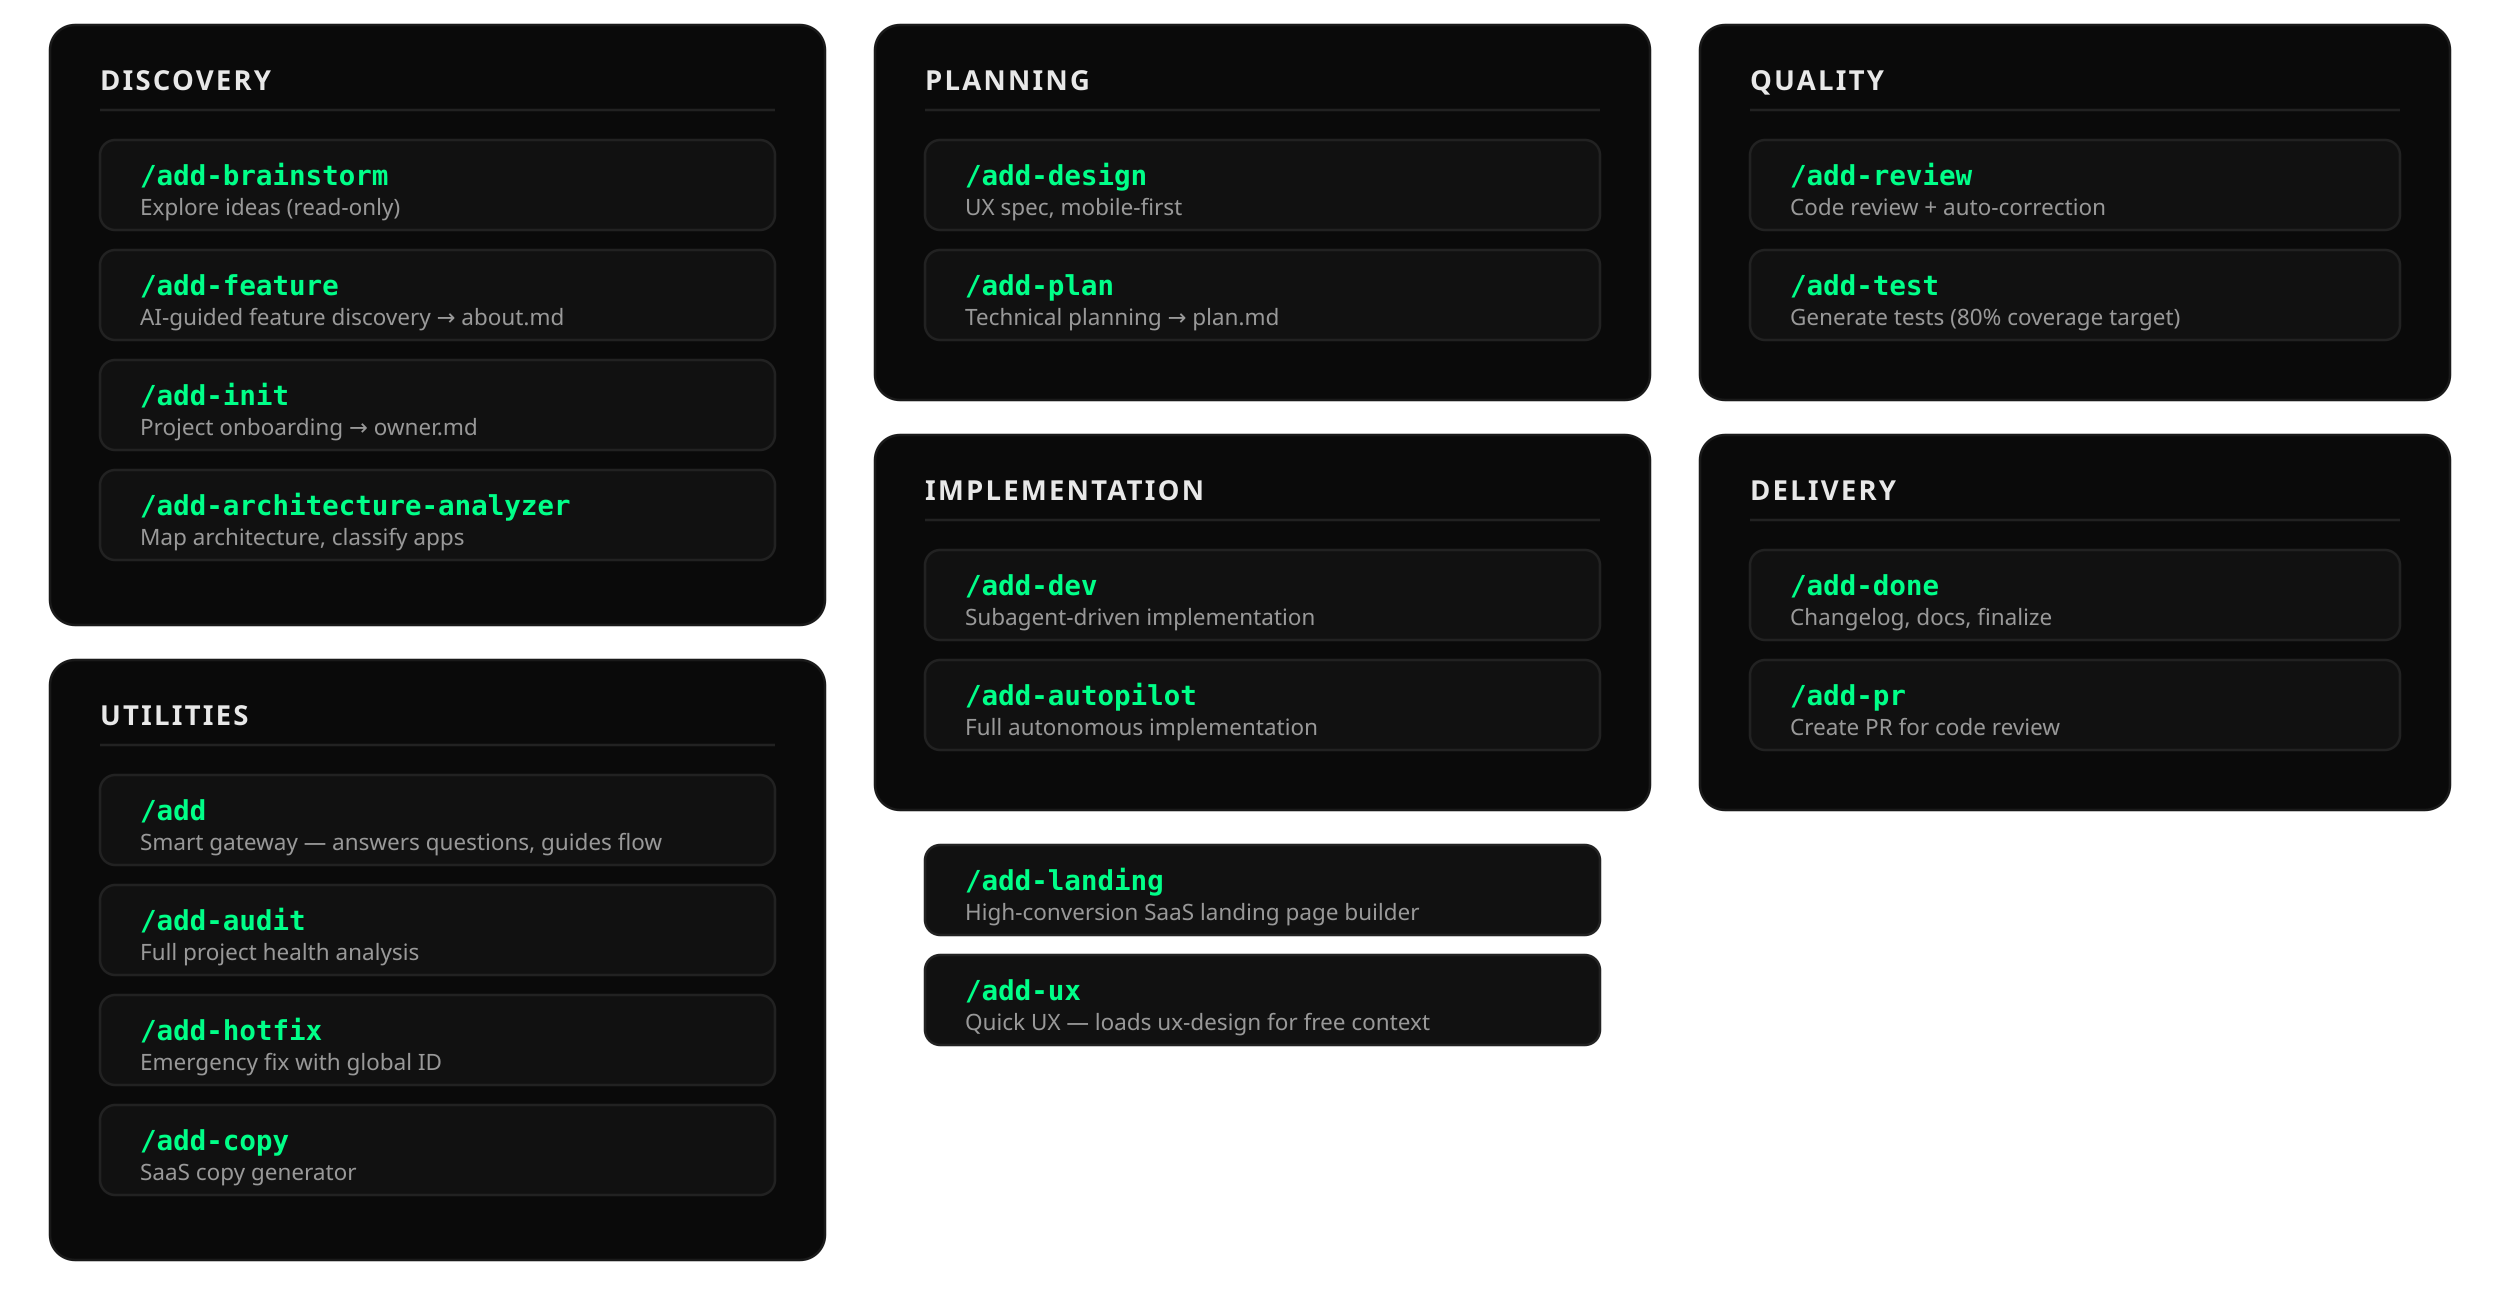
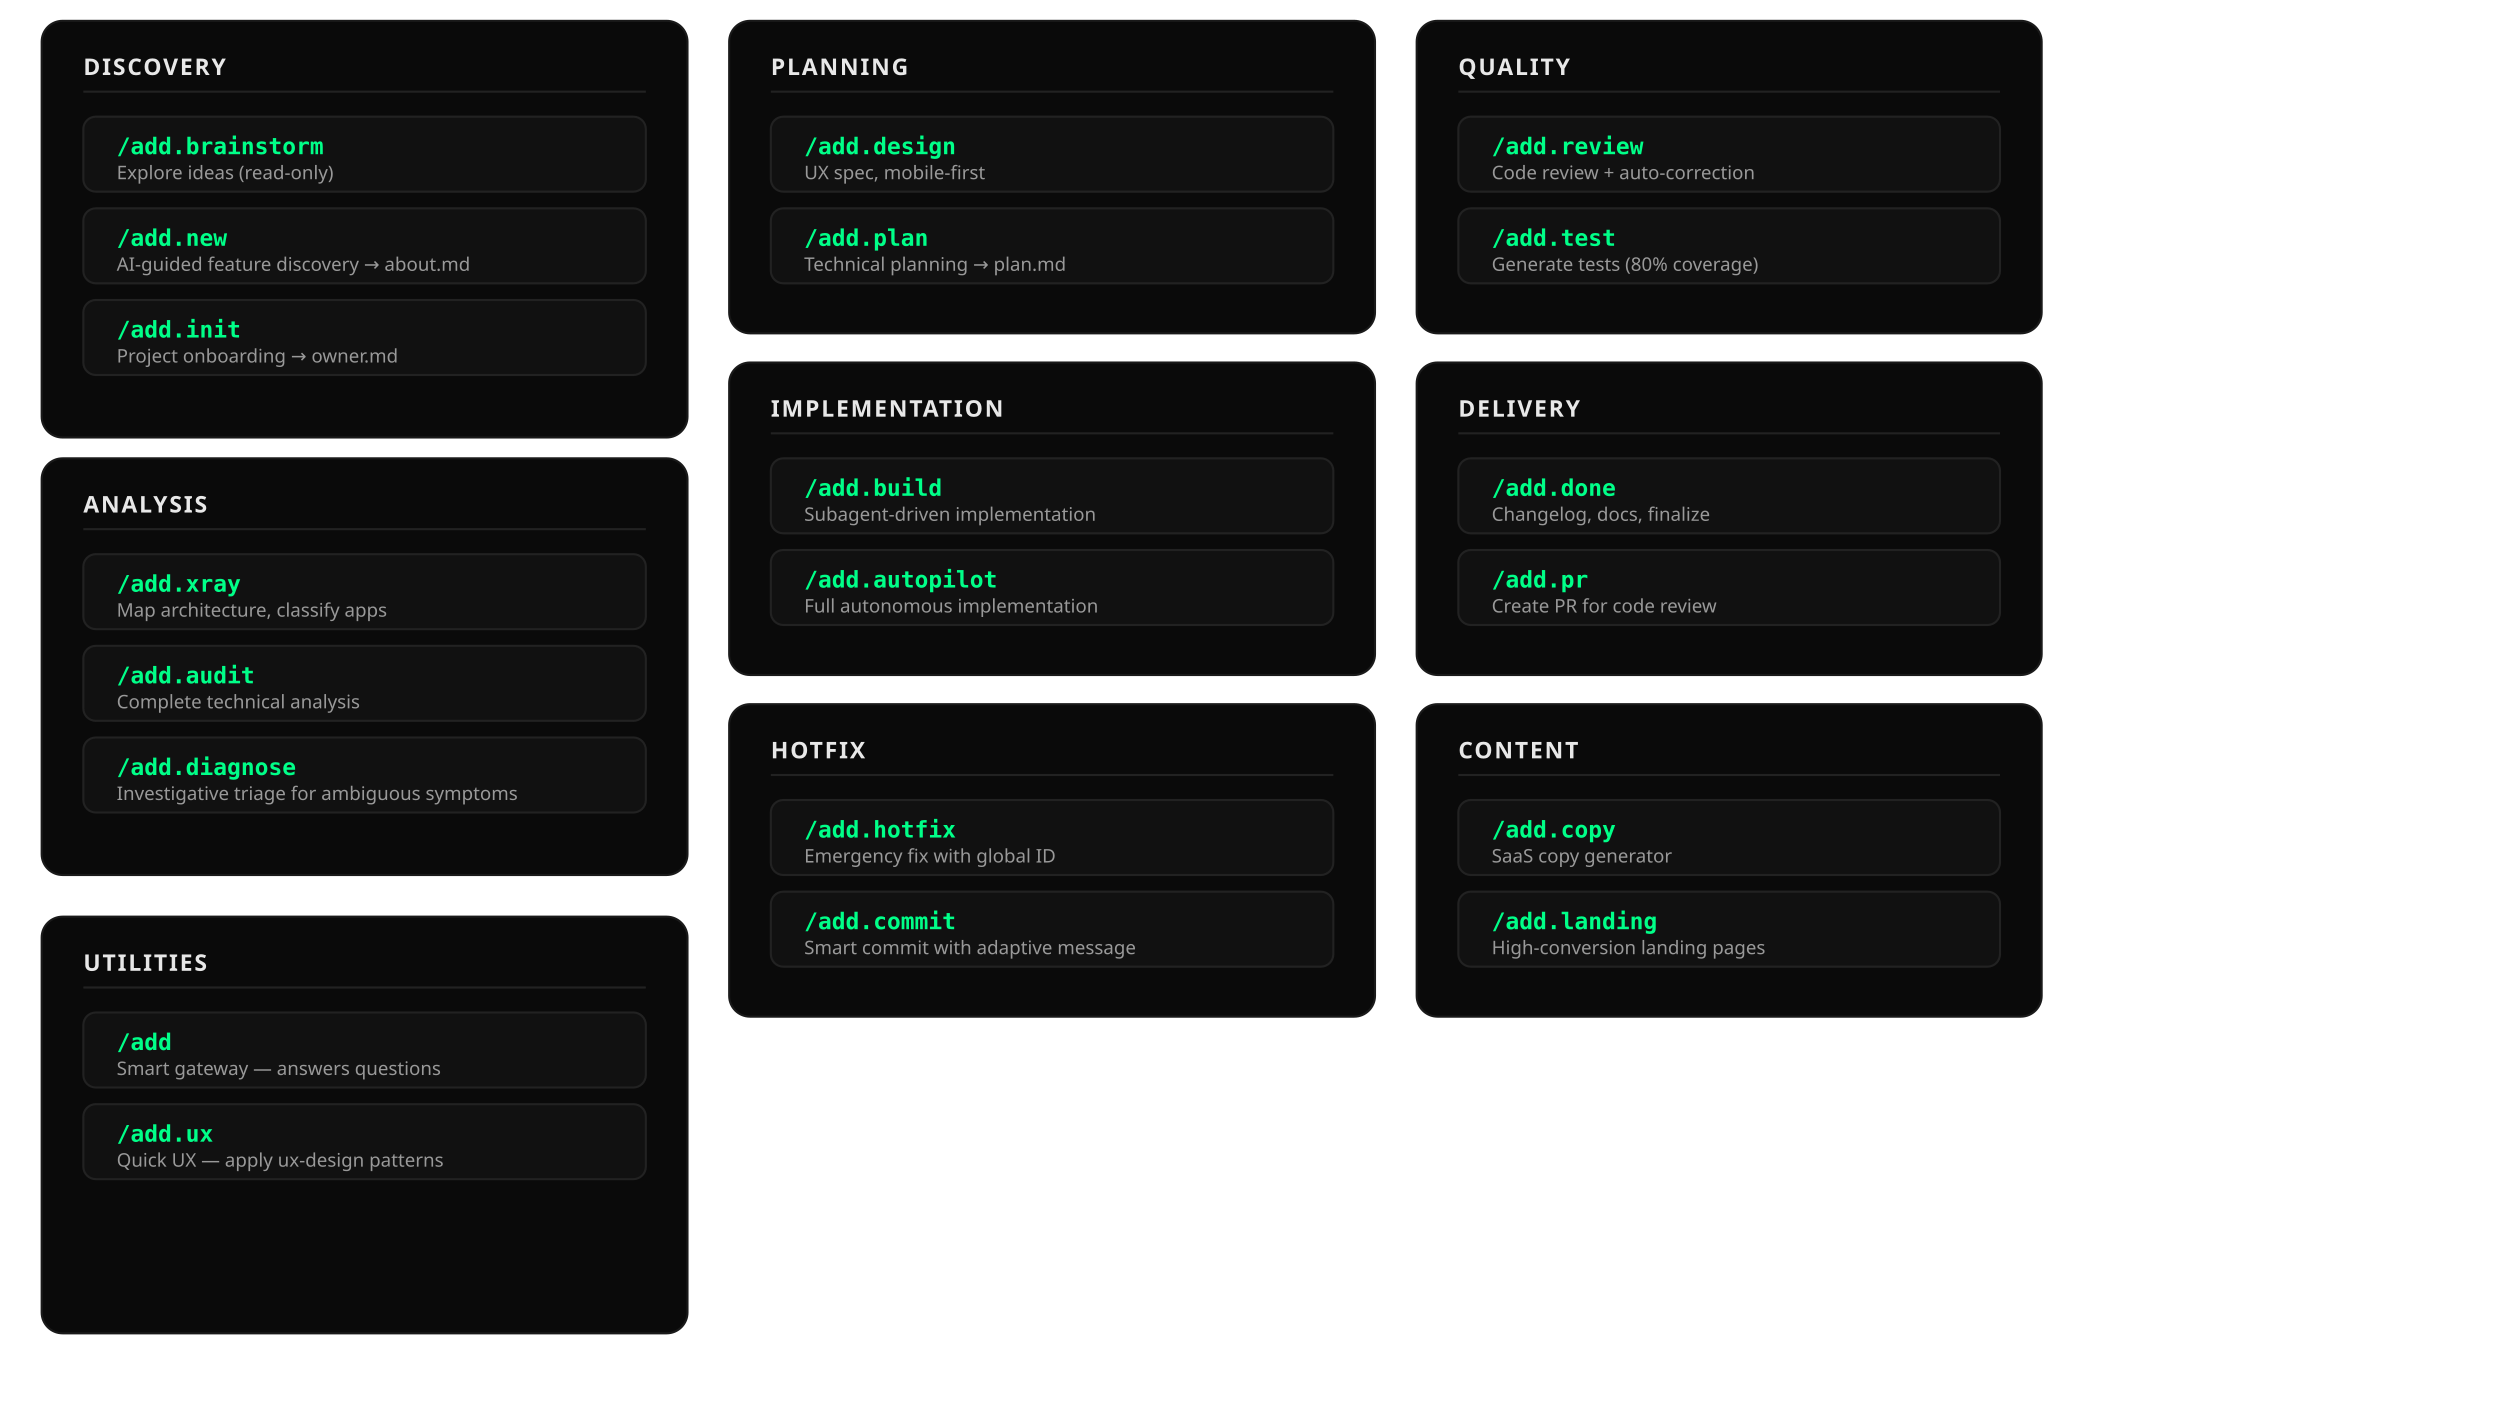
- <svg xmlns="http://www.w3.org/2000/svg" viewBox="0 0 1000 520" fill="none">
+ <svg xmlns="http://www.w3.org/2000/svg" viewBox="0 0 1200 680" fill="none">
  <style>
    .cat-label { fill: #e8e8e8; font-family: 'Syne', sans-serif; font-size: 13px; font-weight: 700; }
    .cat-line { stroke: #222; stroke-width: 1; }
    .cmd-box { fill: #111; stroke: #222; stroke-width: 1; rx: 6; }
    .cmd-name { fill: #00ff88; font-family: 'JetBrains Mono', monospace; font-size: 11px; font-weight: 600; }
    .cmd-desc { fill: #999; font-family: 'Outfit', sans-serif; font-size: 9px; }
    .group-bg { fill: #0a0a0a; stroke: #1a1a1a; stroke-width: 1; rx: 10; }
    .group-title { fill: #e8e8e8; font-family: 'Syne', sans-serif; font-size: 11px; font-weight: 800; letter-spacing: 0.08em; }
  </style>
-   <rect x="20" y="10" width="310" height="240" class="group-bg" />
+   <rect x="20" y="10" width="310" height="200" class="group-bg" />
  <text x="40" y="36" class="group-title">DISCOVERY</text>
  <line x1="40" y1="44" x2="310" y2="44" class="cat-line" />
  <rect x="40" y="56" width="270" height="36" class="cmd-box" />
-   <text x="56" y="74" class="cmd-name">/add-brainstorm</text>
+   <text x="56" y="74" class="cmd-name">/add.brainstorm</text>
  <text x="56" y="86" class="cmd-desc">Explore ideas (read-only)</text>
  <rect x="40" y="100" width="270" height="36" class="cmd-box" />
-   <text x="56" y="118" class="cmd-name">/add-feature</text>
+   <text x="56" y="118" class="cmd-name">/add.new</text>
  <text x="56" y="130" class="cmd-desc">AI-guided feature discovery → about.md</text>
  <rect x="40" y="144" width="270" height="36" class="cmd-box" />
-   <text x="56" y="162" class="cmd-name">/add-init</text>
+   <text x="56" y="162" class="cmd-name">/add.init</text>
  <text x="56" y="174" class="cmd-desc">Project onboarding → owner.md</text>
-   <rect x="40" y="188" width="270" height="36" class="cmd-box" />
-   <text x="56" y="206" class="cmd-name">/add-architecture-analyzer</text>
-   <text x="56" y="218" class="cmd-desc">Map architecture, classify apps</text>
+   <rect x="20" y="220" width="310" height="200" class="group-bg" />
+   <text x="40" y="246" class="group-title">ANALYSIS</text>
+   <line x1="40" y1="254" x2="310" y2="254" class="cat-line" />
+   <rect x="40" y="266" width="270" height="36" class="cmd-box" />
+   <text x="56" y="284" class="cmd-name">/add.xray</text>
+   <text x="56" y="296" class="cmd-desc">Map architecture, classify apps</text>
+   <rect x="40" y="310" width="270" height="36" class="cmd-box" />
+   <text x="56" y="328" class="cmd-name">/add.audit</text>
+   <text x="56" y="340" class="cmd-desc">Complete technical analysis</text>
+   <rect x="40" y="354" width="270" height="36" class="cmd-box" />
+   <text x="56" y="372" class="cmd-name">/add.diagnose</text>
+   <text x="56" y="384" class="cmd-desc">Investigative triage for ambiguous symptoms</text>
  <rect x="350" y="10" width="310" height="150" class="group-bg" />
  <text x="370" y="36" class="group-title">PLANNING</text>
  <line x1="370" y1="44" x2="640" y2="44" class="cat-line" />
  <rect x="370" y="56" width="270" height="36" class="cmd-box" />
-   <text x="386" y="74" class="cmd-name">/add-design</text>
+   <text x="386" y="74" class="cmd-name">/add.design</text>
  <text x="386" y="86" class="cmd-desc">UX spec, mobile-first</text>
  <rect x="370" y="100" width="270" height="36" class="cmd-box" />
-   <text x="386" y="118" class="cmd-name">/add-plan</text>
+   <text x="386" y="118" class="cmd-name">/add.plan</text>
  <text x="386" y="130" class="cmd-desc">Technical planning → plan.md</text>
  <rect x="350" y="174" width="310" height="150" class="group-bg" />
  <text x="370" y="200" class="group-title">IMPLEMENTATION</text>
  <line x1="370" y1="208" x2="640" y2="208" class="cat-line" />
  <rect x="370" y="220" width="270" height="36" class="cmd-box" />
-   <text x="386" y="238" class="cmd-name">/add-dev</text>
+   <text x="386" y="238" class="cmd-name">/add.build</text>
  <text x="386" y="250" class="cmd-desc">Subagent-driven implementation</text>
  <rect x="370" y="264" width="270" height="36" class="cmd-box" />
-   <text x="386" y="282" class="cmd-name">/add-autopilot</text>
+   <text x="386" y="282" class="cmd-name">/add.autopilot</text>
  <text x="386" y="294" class="cmd-desc">Full autonomous implementation</text>
+   <rect x="350" y="338" width="310" height="150" class="group-bg" />
+   <text x="370" y="364" class="group-title">HOTFIX</text>
+   <line x1="370" y1="372" x2="640" y2="372" class="cat-line" />
+   <rect x="370" y="384" width="270" height="36" class="cmd-box" />
+   <text x="386" y="402" class="cmd-name">/add.hotfix</text>
+   <text x="386" y="414" class="cmd-desc">Emergency fix with global ID</text>
+   <rect x="370" y="428" width="270" height="36" class="cmd-box" />
+   <text x="386" y="446" class="cmd-name">/add.commit</text>
+   <text x="386" y="458" class="cmd-desc">Smart commit with adaptive message</text>
  <rect x="680" y="10" width="300" height="150" class="group-bg" />
  <text x="700" y="36" class="group-title">QUALITY</text>
  <line x1="700" y1="44" x2="960" y2="44" class="cat-line" />
  <rect x="700" y="56" width="260" height="36" class="cmd-box" />
-   <text x="716" y="74" class="cmd-name">/add-review</text>
+   <text x="716" y="74" class="cmd-name">/add.review</text>
  <text x="716" y="86" class="cmd-desc">Code review + auto-correction</text>
  <rect x="700" y="100" width="260" height="36" class="cmd-box" />
-   <text x="716" y="118" class="cmd-name">/add-test</text>
-   <text x="716" y="130" class="cmd-desc">Generate tests (80% coverage target)</text>
+   <text x="716" y="118" class="cmd-name">/add.test</text>
+   <text x="716" y="130" class="cmd-desc">Generate tests (80% coverage)</text>
  <rect x="680" y="174" width="300" height="150" class="group-bg" />
  <text x="700" y="200" class="group-title">DELIVERY</text>
  <line x1="700" y1="208" x2="960" y2="208" class="cat-line" />
  <rect x="700" y="220" width="260" height="36" class="cmd-box" />
-   <text x="716" y="238" class="cmd-name">/add-done</text>
+   <text x="716" y="238" class="cmd-name">/add.done</text>
  <text x="716" y="250" class="cmd-desc">Changelog, docs, finalize</text>
  <rect x="700" y="264" width="260" height="36" class="cmd-box" />
-   <text x="716" y="282" class="cmd-name">/add-pr</text>
+   <text x="716" y="282" class="cmd-name">/add.pr</text>
  <text x="716" y="294" class="cmd-desc">Create PR for code review</text>
-   <rect x="20" y="264" width="310" height="240" class="group-bg" />
-   <text x="40" y="290" class="group-title">UTILITIES</text>
-   <line x1="40" y1="298" x2="310" y2="298" class="cat-line" />
-   <rect x="40" y="310" width="270" height="36" class="cmd-box" />
-   <text x="56" y="328" class="cmd-name">/add</text>
-   <text x="56" y="340" class="cmd-desc">Smart gateway — answers questions, guides flow</text>
-   <rect x="40" y="354" width="270" height="36" class="cmd-box" />
-   <text x="56" y="372" class="cmd-name">/add-audit</text>
-   <text x="56" y="384" class="cmd-desc">Full project health analysis</text>
-   <rect x="40" y="398" width="270" height="36" class="cmd-box" />
-   <text x="56" y="416" class="cmd-name">/add-hotfix</text>
-   <text x="56" y="428" class="cmd-desc">Emergency fix with global ID</text>
-   <rect x="40" y="442" width="270" height="36" class="cmd-box" />
-   <text x="56" y="460" class="cmd-name">/add-copy</text>
-   <text x="56" y="472" class="cmd-desc">SaaS copy generator</text>
-   <rect x="370" y="338" width="270" height="36" class="cmd-box" />
-   <text x="386" y="356" class="cmd-name">/add-landing</text>
-   <text x="386" y="368" class="cmd-desc">High-conversion SaaS landing page builder</text>
-   <rect x="370" y="382" width="270" height="36" class="cmd-box" />
-   <text x="386" y="400" class="cmd-name">/add-ux</text>
-   <text x="386" y="412" class="cmd-desc">Quick UX — loads ux-design for free context</text>
+   <rect x="680" y="338" width="300" height="150" class="group-bg" />
+   <text x="700" y="364" class="group-title">CONTENT</text>
+   <line x1="700" y1="372" x2="960" y2="372" class="cat-line" />
+   <rect x="700" y="384" width="260" height="36" class="cmd-box" />
+   <text x="716" y="402" class="cmd-name">/add.copy</text>
+   <text x="716" y="414" class="cmd-desc">SaaS copy generator</text>
+   <rect x="700" y="428" width="260" height="36" class="cmd-box" />
+   <text x="716" y="446" class="cmd-name">/add.landing</text>
+   <text x="716" y="458" class="cmd-desc">High-conversion landing pages</text>
+   <rect x="20" y="440" width="310" height="200" class="group-bg" />
+   <text x="40" y="466" class="group-title">UTILITIES</text>
+   <line x1="40" y1="474" x2="310" y2="474" class="cat-line" />
+   <rect x="40" y="486" width="270" height="36" class="cmd-box" />
+   <text x="56" y="504" class="cmd-name">/add</text>
+   <text x="56" y="516" class="cmd-desc">Smart gateway — answers questions</text>
+   <rect x="40" y="530" width="270" height="36" class="cmd-box" />
+   <text x="56" y="548" class="cmd-name">/add.ux</text>
+   <text x="56" y="560" class="cmd-desc">Quick UX — apply ux-design patterns</text>
</svg>
